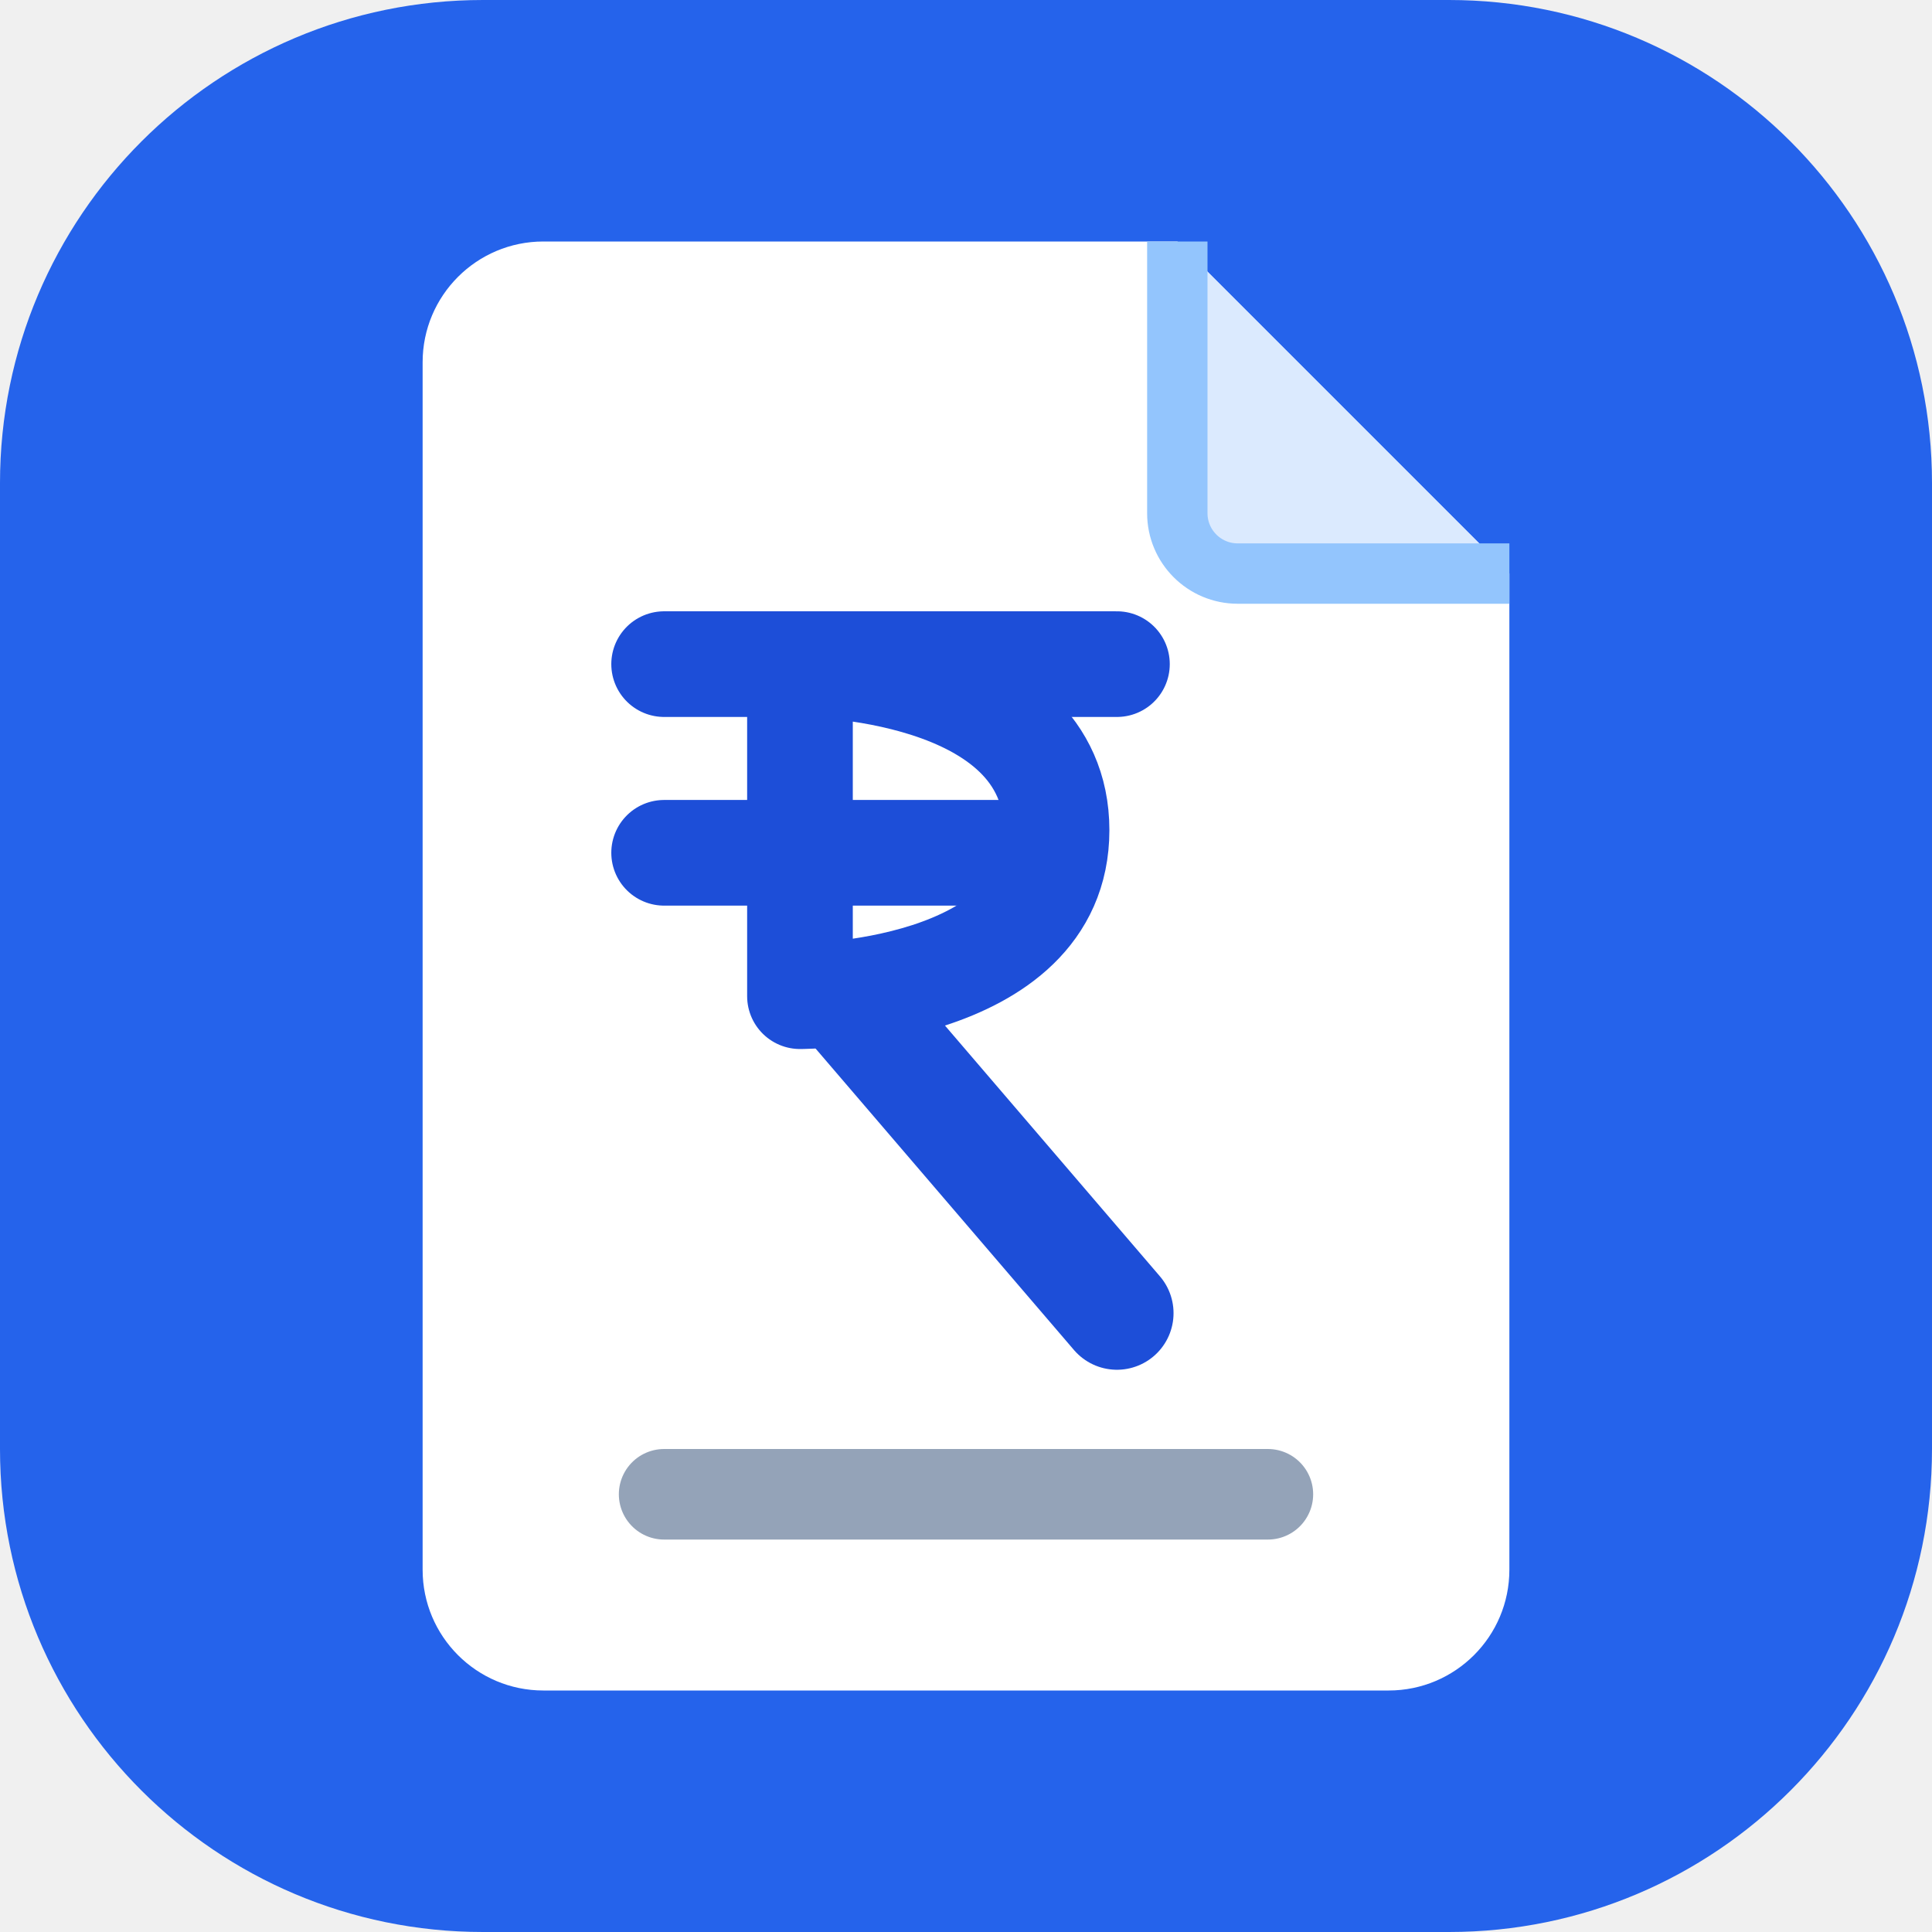
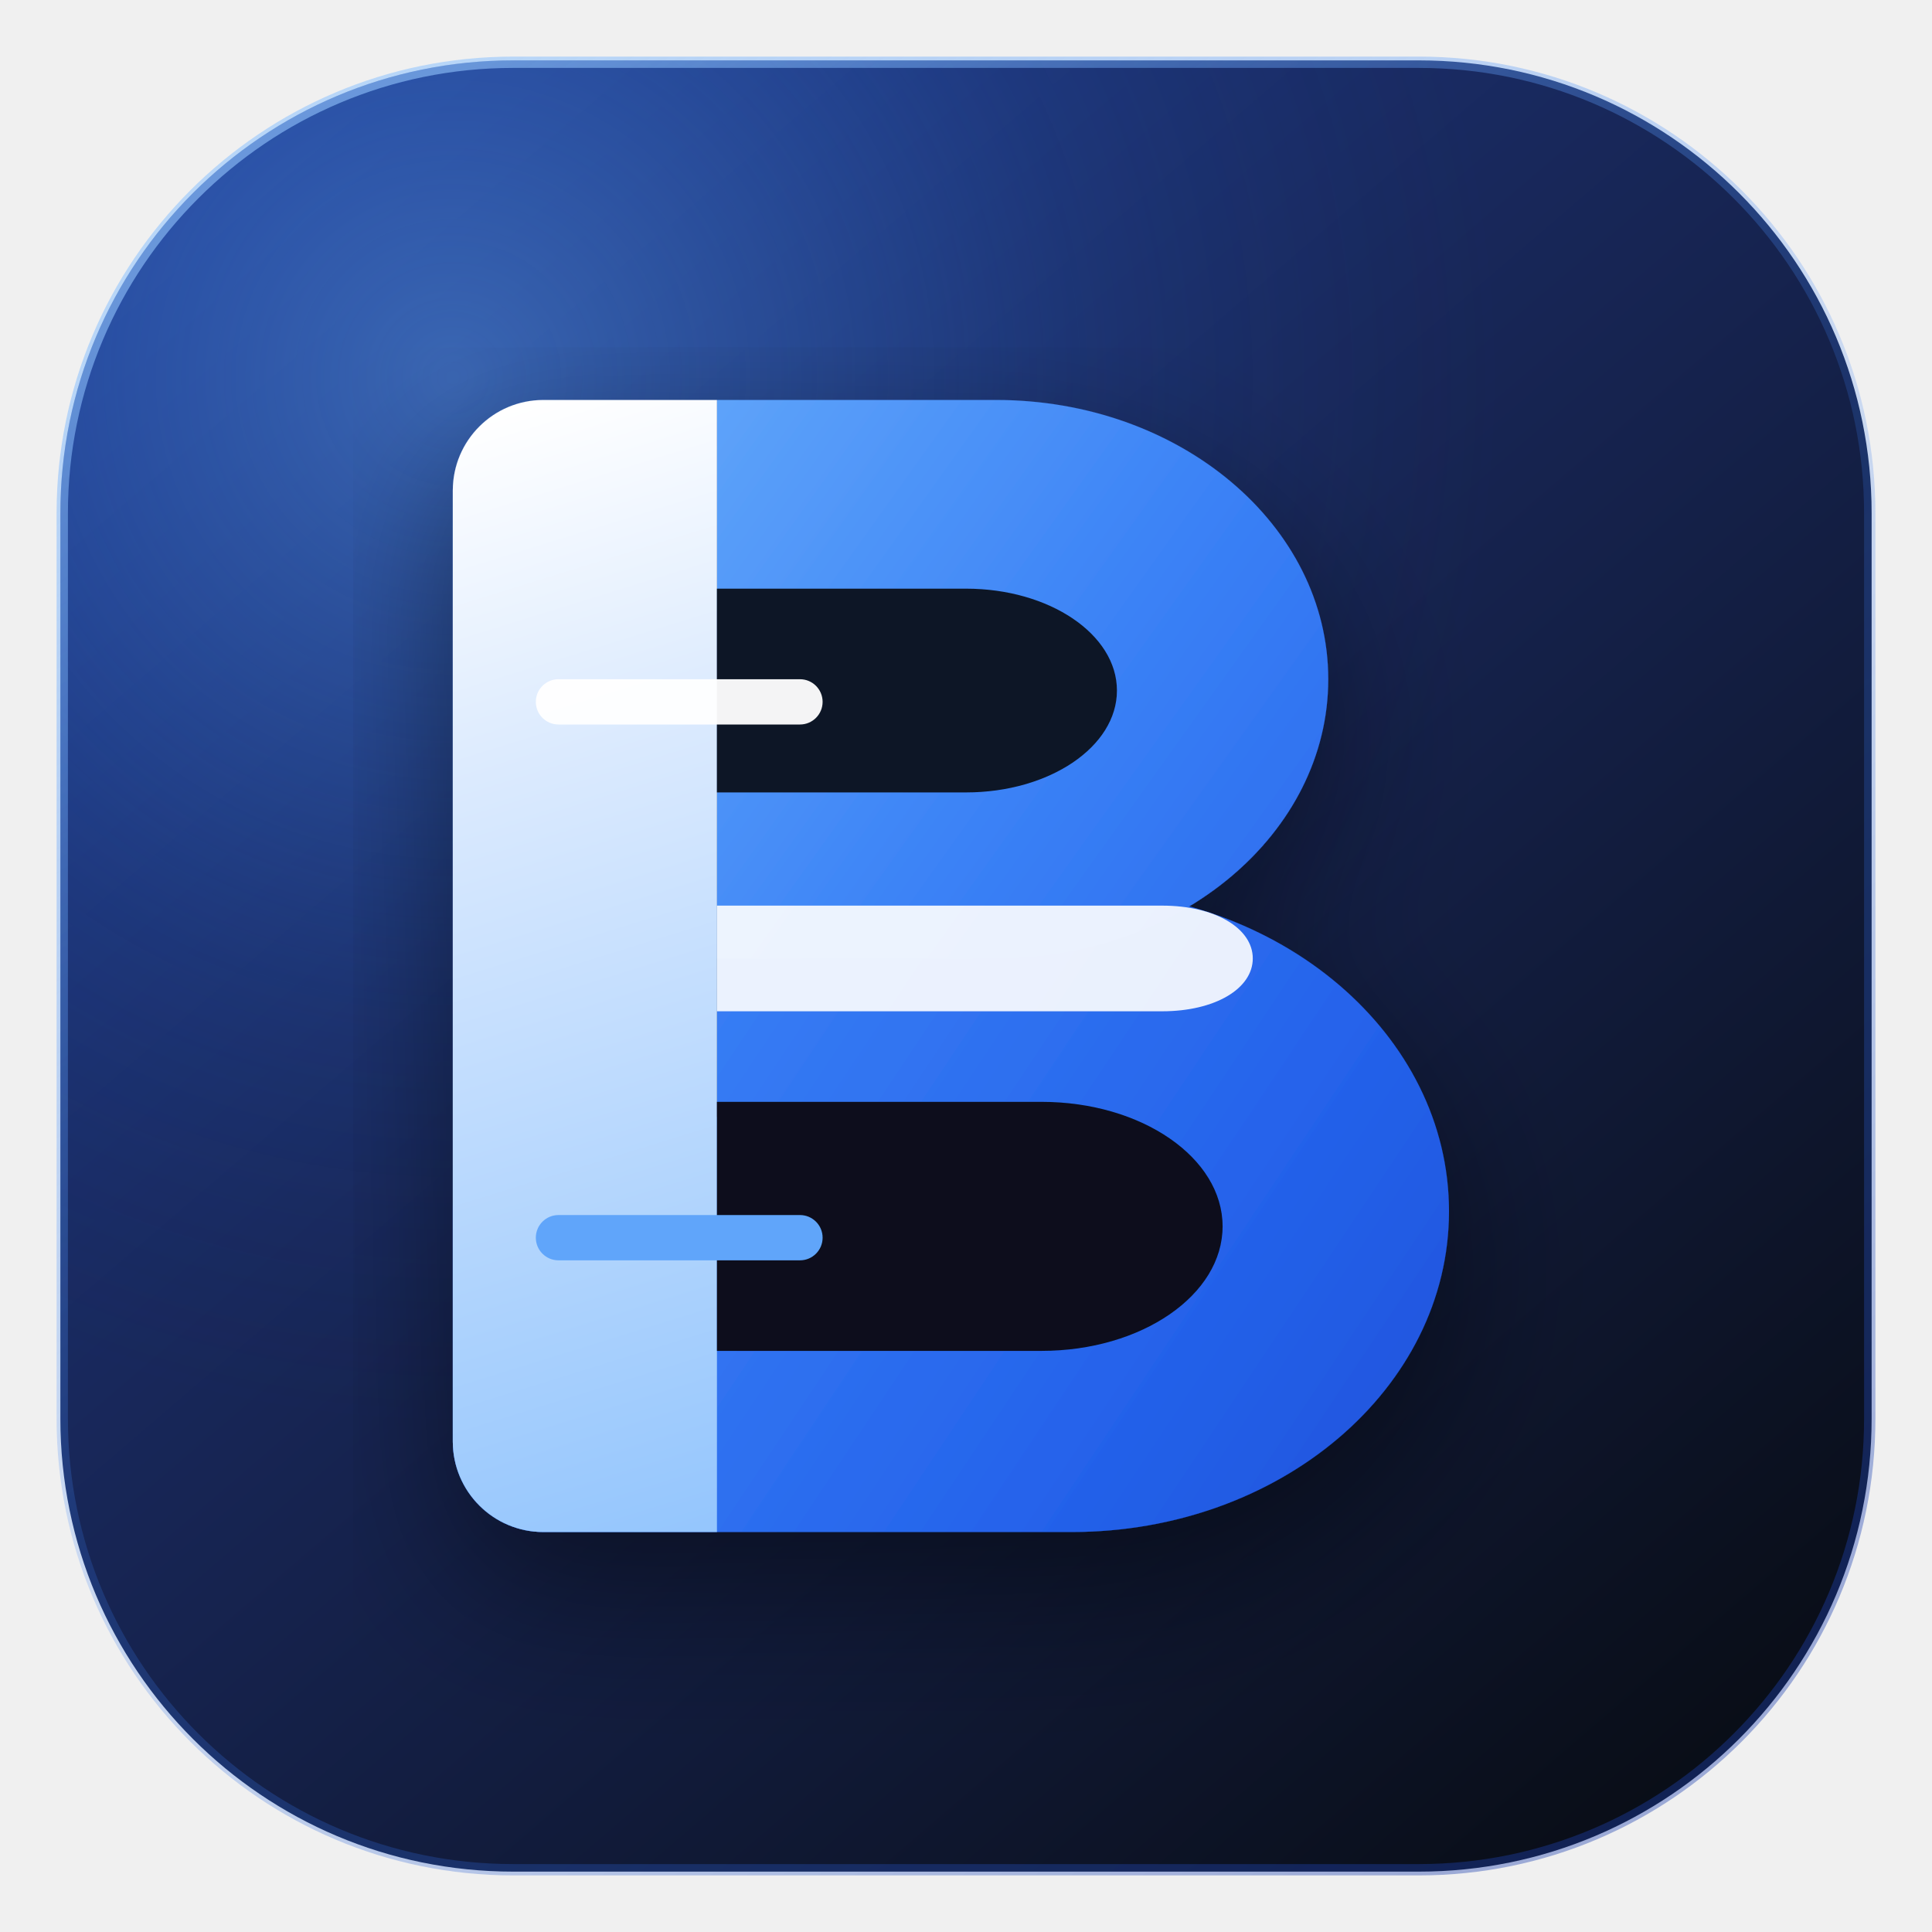
- <svg xmlns="http://www.w3.org/2000/svg" viewBox="0 0 512 512" fill="none">
-   <rect width="512" height="512" rx="128" fill="#2563EB" />
-   <path d="M112 96C112 78.327 126.327 64 144 64H312L400 152V416C400 433.673 385.673 448 368 448H144C126.327 448 112 433.673 112 416V96Z" fill="#FFFFFF" />
-   <path d="M312 64V136C312 144.837 319.163 152 328 152H400L312 64Z" fill="#DBEAFE" />
-   <path d="M312 64V136C312 144.837 319.163 152 328 152H400" stroke="#93C5FD" stroke-width="16" stroke-linejoin="round" />
-   <path d="M176 176H296" stroke="#1D4ED8" stroke-width="28" stroke-linecap="round" />
-   <path d="M176 226H276" stroke="#1D4ED8" stroke-width="28" stroke-linecap="round" />
-   <path d="M212 176V264C212 264 280 264 280 220C280 176 212 176 212 176Z" stroke="#1D4ED8" stroke-width="28" stroke-linejoin="round" />
-   <path d="M224 264L296 348" stroke="#1D4ED8" stroke-width="30" stroke-linecap="round" />
-   <path d="M176 396H336" stroke="#94A3B8" stroke-width="24" stroke-linecap="round" />
+ <svg xmlns="http://www.w3.org/2000/svg" viewBox="0 0 512 512" width="512" height="512" fill="none">
+   <defs>
+     <linearGradient id="bgGrad" x1="64" y1="32" x2="448" y2="480" gradientUnits="userSpaceOnUse">
+       <stop offset="0%" stop-color="#1E3A8A" />
+       <stop offset="45%" stop-color="#172554" />
+       <stop offset="100%" stop-color="#090D16" />
+     </linearGradient>
+     <radialGradient id="specularGlow" cx="120" cy="100" r="280" gradientUnits="userSpaceOnUse">
+       <stop offset="0%" stop-color="#60A5FA" stop-opacity="0.45" />
+       <stop offset="60%" stop-color="#3B82F6" stop-opacity="0.1" />
+       <stop offset="100%" stop-color="#1E3A8A" stop-opacity="0" />
+     </radialGradient>
+     <linearGradient id="rimGrad" x1="100" y1="30" x2="400" y2="480" gradientUnits="userSpaceOnUse">
+       <stop offset="0%" stop-color="#93C5FD" stop-opacity="0.6" />
+       <stop offset="50%" stop-color="#3B82F6" stop-opacity="0.2" />
+       <stop offset="100%" stop-color="#1E40AF" stop-opacity="0.4" />
+     </linearGradient>
+     <linearGradient id="upperLoopGrad" x1="170" y1="120" x2="380" y2="270" gradientUnits="userSpaceOnUse">
+       <stop offset="0%" stop-color="#60A5FA" />
+       <stop offset="50%" stop-color="#3B82F6" />
+       <stop offset="100%" stop-color="#2563EB" />
+     </linearGradient>
+     <linearGradient id="lowerLoopGrad" x1="170" y1="240" x2="410" y2="400" gradientUnits="userSpaceOnUse">
+       <stop offset="0%" stop-color="#3B82F6" />
+       <stop offset="60%" stop-color="#2563EB" />
+       <stop offset="100%" stop-color="#1D4ED8" />
+     </linearGradient>
+     <linearGradient id="spineGrad" x1="130" y1="110" x2="220" y2="400" gradientUnits="userSpaceOnUse">
+       <stop offset="0%" stop-color="#FFFFFF" />
+       <stop offset="30%" stop-color="#DBEAFE" />
+       <stop offset="100%" stop-color="#93C5FD" />
+     </linearGradient>
+     <linearGradient id="accentFlowGrad" x1="160" y1="210" x2="350" y2="290" gradientUnits="userSpaceOnUse">
+       <stop offset="0%" stop-color="#93C5FD" />
+       <stop offset="100%" stop-color="#60A5FA" />
+     </linearGradient>
+     <filter id="monogramShadow" x="-10%" y="-10%" width="130%" height="130%">
+       <feDropShadow dx="0" dy="16" stdDeviation="20" flood-color="#000000" flood-opacity="0.45" />
+     </filter>
+   </defs>
+   <rect x="16" y="16" width="480" height="480" rx="120" fill="url(#bgGrad)" />
+   <rect x="16" y="16" width="480" height="480" rx="120" fill="url(#specularGlow)" />
+   <rect x="16.5" y="16.5" width="479" height="479" rx="119.5" stroke="url(#rimGrad)" stroke-width="3" />
+   <g filter="url(#monogramShadow)">
+     <path d="M190 236H284C339.228 236 384 274.056 384 321C384 367.944 339.228 406 284 406H144C130.745 406 120 395.255 120 382V320C120 306.745 130.745 296 144 296H190V236Z" fill="url(#lowerLoopGrad)" />
+     <path d="M190 106H264C312.597 106 352 139.131 352 180C352 220.869 312.597 254 264 254H190V106Z" fill="url(#upperLoopGrad)" />
+     <path d="M144 106H190V406H144C130.745 406 120 395.255 120 382V130C120 116.745 130.745 106 144 106Z" fill="url(#spineGrad)" />
+     <path d="M190 240H308C322 240 332 246 332 254C332 262 322 268 308 268H190V240Z" fill="#FFFFFF" fill-opacity="0.9" />
+     <path d="M190 156H256C278.091 156 296 168.088 296 183C296 197.912 278.091 210 256 210H190V156Z" fill="#0E1726" />
+     <path d="M190 292H276C302.51 292 324 306.775 324 325C324 343.225 302.51 358 276 358H190V292Z" fill="#0A101D" />
+     <rect x="142" y="180" width="76" height="12" rx="6" fill="#FFFFFF" fill-opacity="0.95" />
+     <rect x="142" y="322" width="76" height="12" rx="6" fill="#60A5FA" />
+   </g>
</svg>
